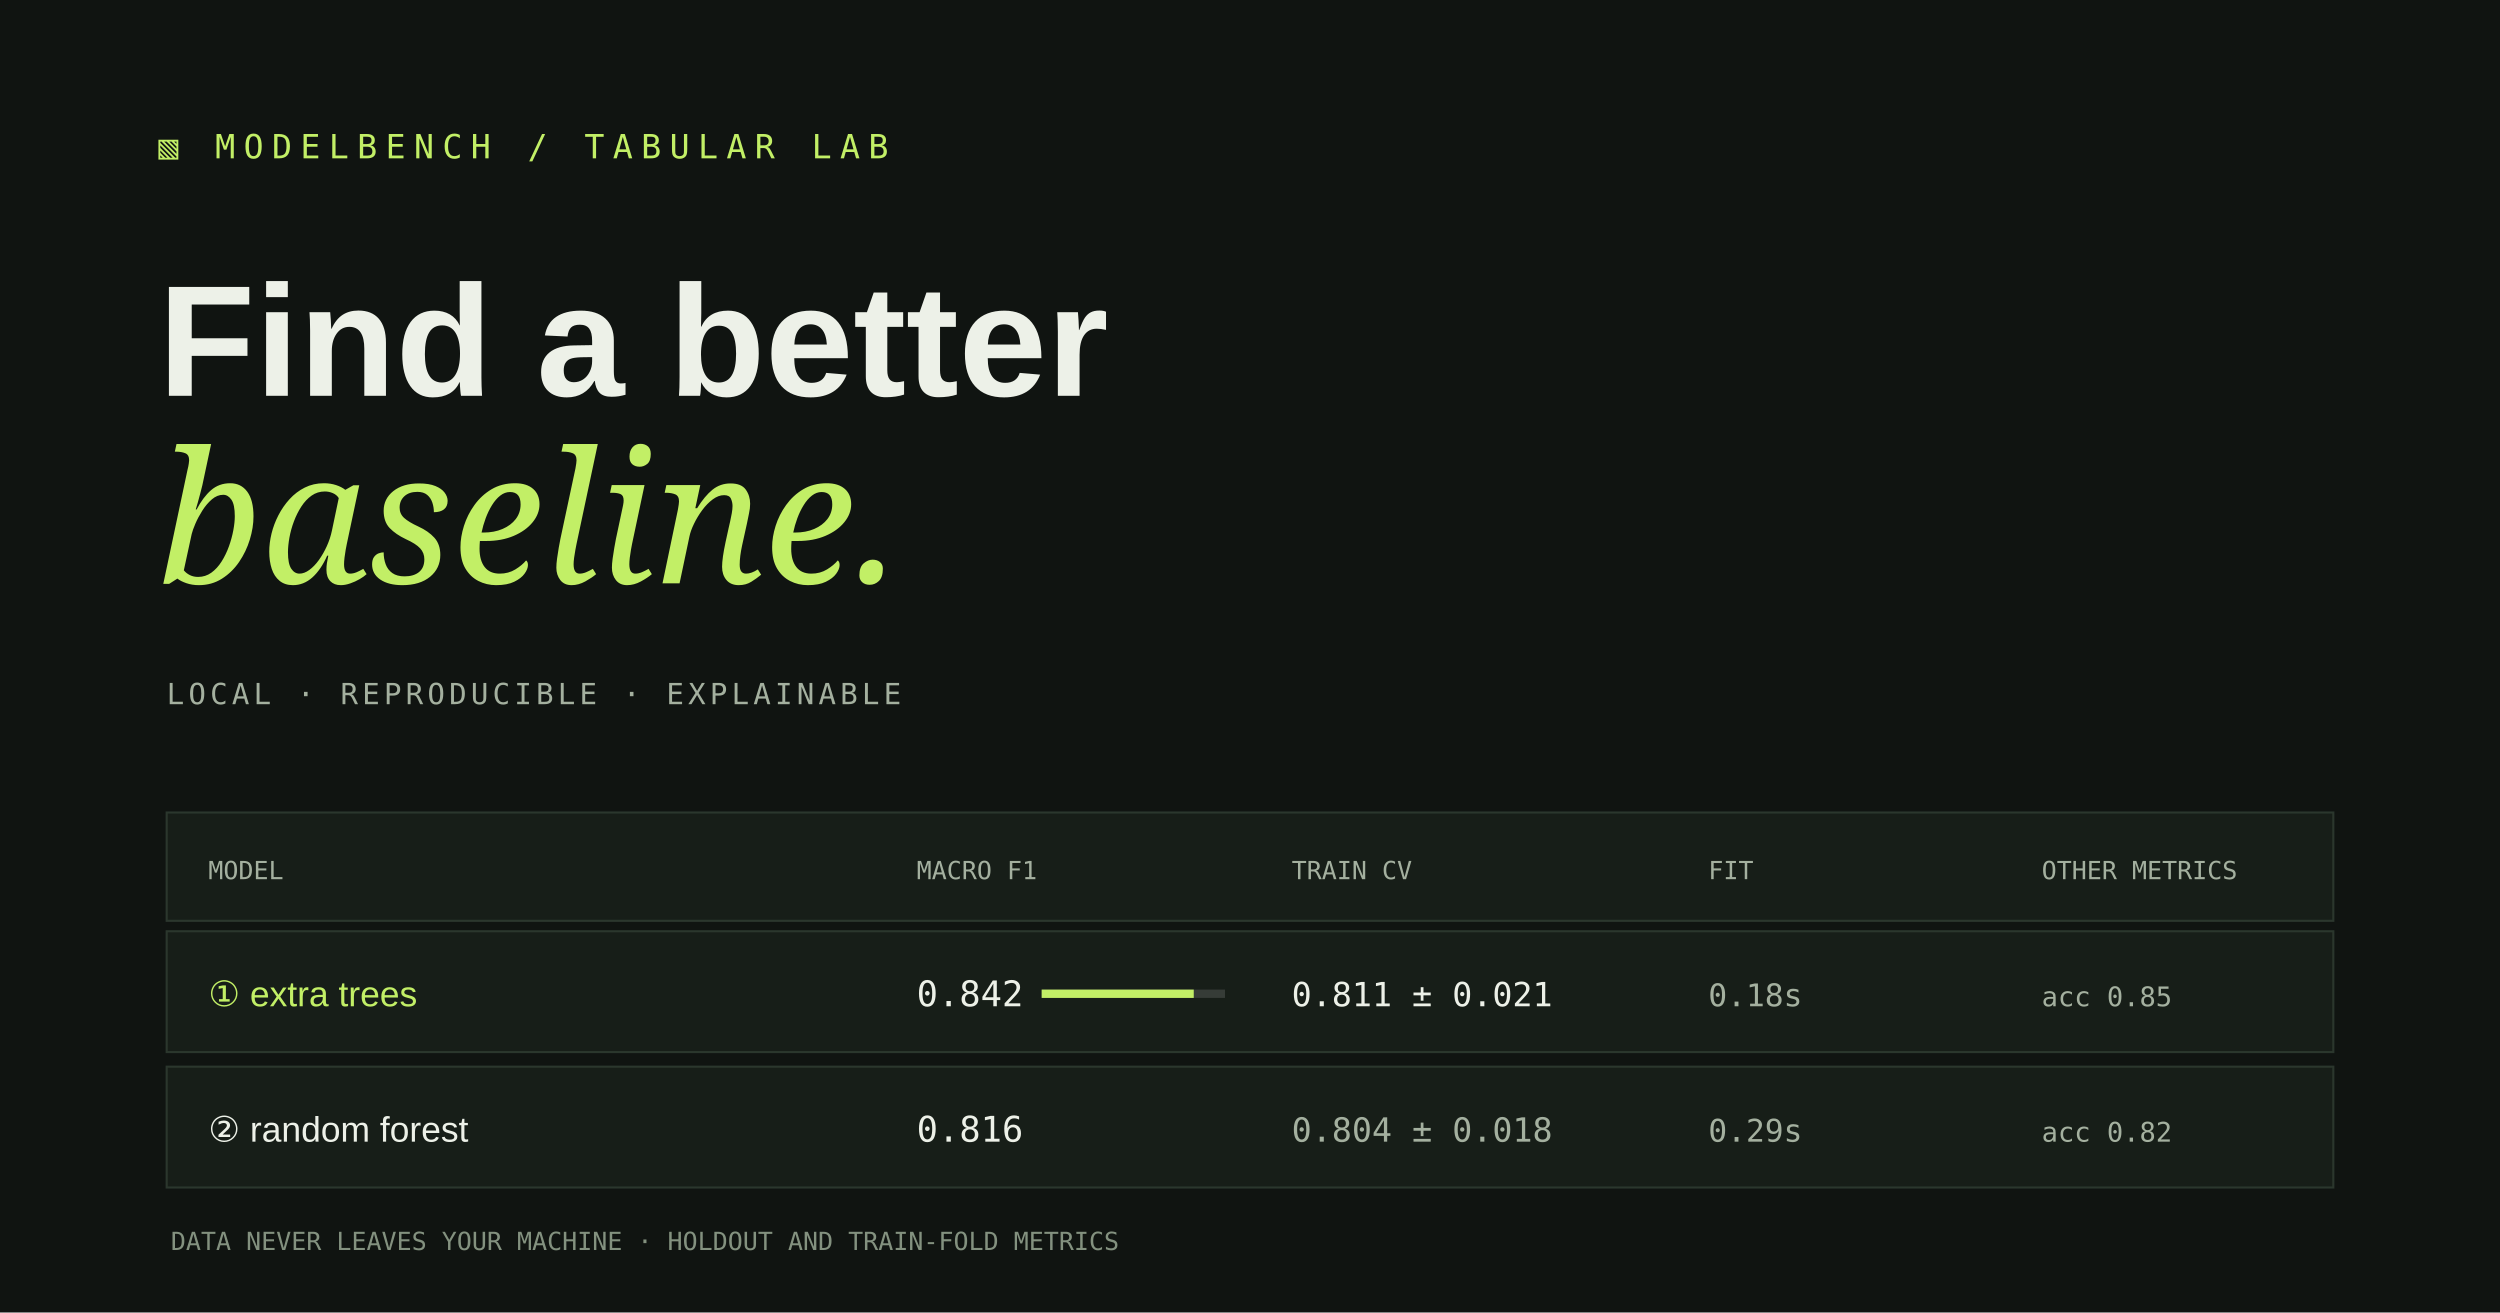
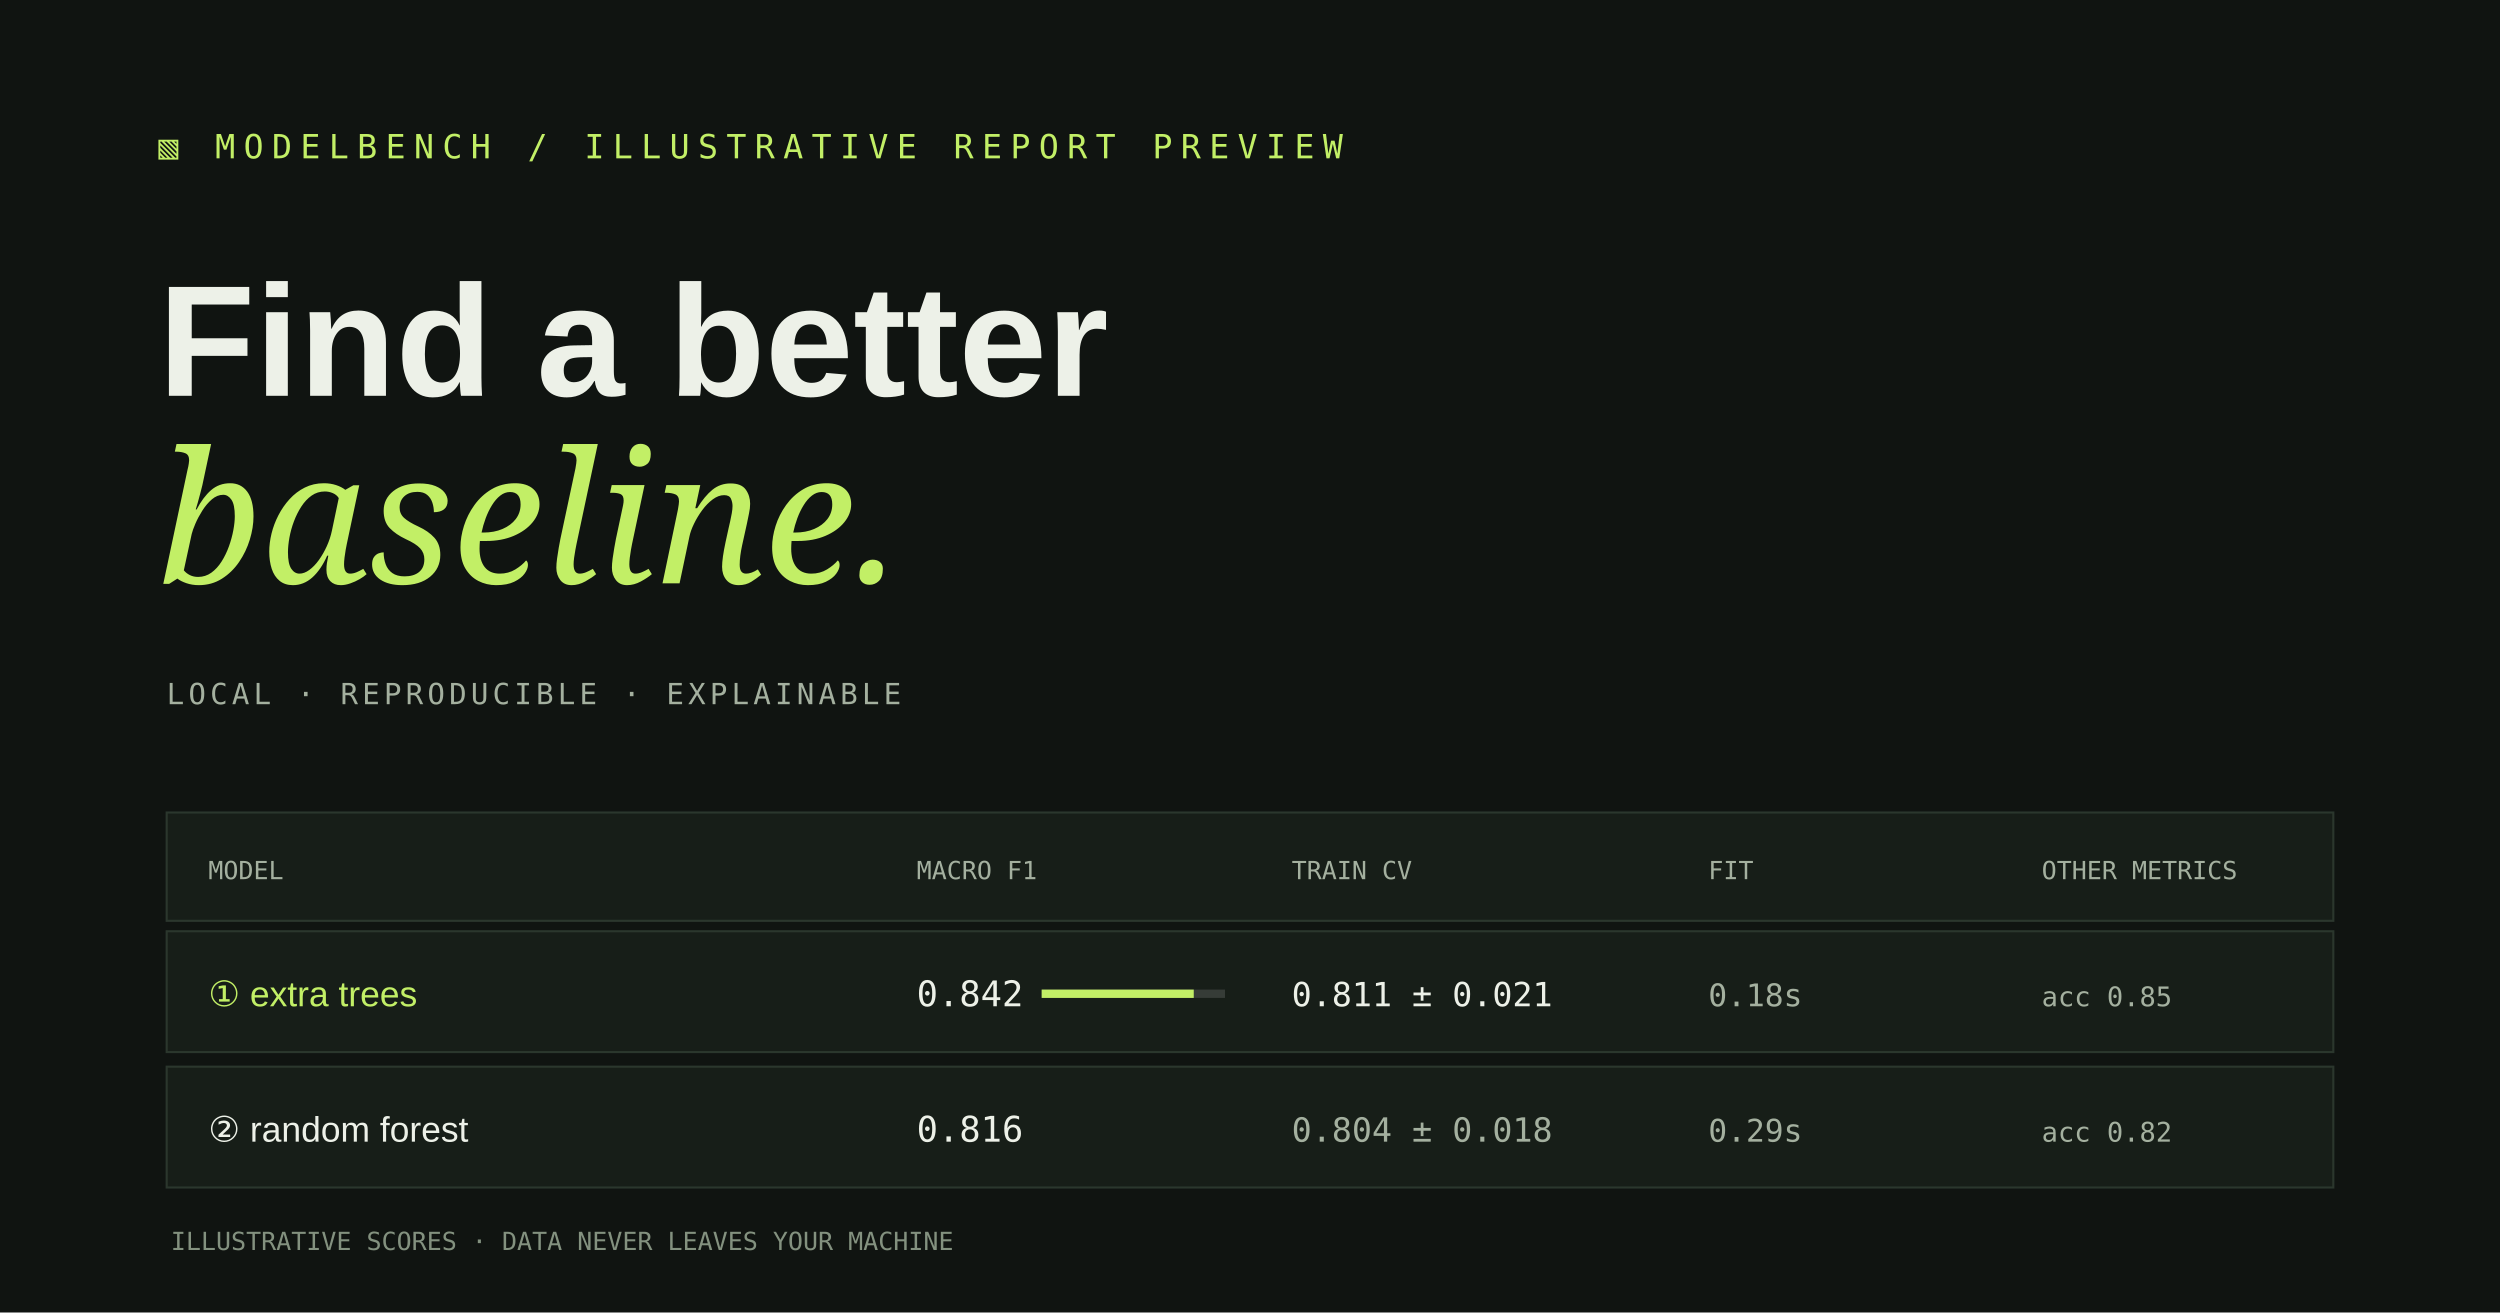
<svg xmlns="http://www.w3.org/2000/svg" viewBox="0 0 1200 630">
  <rect width="1200" height="630" fill="#101411" />
-   <text x="76" y="76" fill="#c2ef66" font-family="monospace" font-size="16" letter-spacing="4">▧ MODELBENCH / TABULAR LAB</text>
+   <text x="76" y="76" fill="#c2ef66" font-family="monospace" font-size="16" letter-spacing="4">▧ MODELBENCH / ILLUSTRATIVE REPORT PREVIEW</text>
  <text x="76" y="190" fill="#edf1e8" font-family="Arial,sans-serif" font-weight="700" font-size="76">Find a better</text>
  <text x="76" y="280" fill="#c2ef66" font-family="Georgia,serif" font-style="italic" font-size="88">baseline.</text>
  <text x="80" y="338" fill="#a4b09f" font-family="monospace" font-size="14" letter-spacing="2">LOCAL · REPRODUCIBLE · EXPLAINABLE</text>
  <g transform="translate(80 390)">
    <rect width="1040" height="52" fill="#171e18" stroke="#2b372d" />
    <text x="20" y="32" fill="#a4b09f" font-family="monospace" font-size="12">MODEL</text>
    <text x="360" y="32" fill="#a4b09f" font-family="monospace" font-size="12">MACRO F1</text>
    <text x="540" y="32" fill="#a4b09f" font-family="monospace" font-size="12">TRAIN CV</text>
    <text x="740" y="32" fill="#a4b09f" font-family="monospace" font-size="12">FIT</text>
    <text x="900" y="32" fill="#a4b09f" font-family="monospace" font-size="12">OTHER METRICS</text>
    <g transform="translate(0 57)">
      <rect width="1040" height="58" fill="#171e18" stroke="#2b372d" />
      <text x="20" y="36" fill="#c2ef66" font-family="Arial,sans-serif" font-size="17">① extra trees</text>
      <text x="360" y="36" fill="#edf1e8" font-family="monospace" font-size="17">0.842</text>
      <rect x="420" y="28" width="88" height="4" fill="#ffffff22" />
      <rect x="420" y="28" width="73" height="4" fill="#c2ef66" />
      <text x="540" y="36" fill="#edf1e8" font-family="monospace" font-size="16">0.811 ± 0.021</text>
      <text x="740" y="36" fill="#a4b09f" font-family="monospace" font-size="15">0.18s</text>
      <text x="900" y="36" fill="#a4b09f" font-family="monospace" font-size="13">acc 0.85</text>
    </g>
    <g transform="translate(0 122)">
      <rect width="1040" height="58" fill="#171e18" stroke="#2b372d" />
      <text x="20" y="36" fill="#edf1e8" font-family="Arial,sans-serif" font-size="17">② random forest</text>
      <text x="360" y="36" fill="#edf1e8" font-family="monospace" font-size="17">0.816</text>
      <text x="540" y="36" fill="#a4b09f" font-family="monospace" font-size="16">0.804 ± 0.018</text>
      <text x="740" y="36" fill="#a4b09f" font-family="monospace" font-size="15">0.29s</text>
      <text x="900" y="36" fill="#a4b09f" font-family="monospace" font-size="13">acc 0.82</text>
    </g>
  </g>
-   <text x="82" y="600" fill="#83917f" font-family="monospace" font-size="12">DATA NEVER LEAVES YOUR MACHINE · HOLDOUT AND TRAIN-FOLD METRICS</text>
+   <text x="82" y="600" fill="#83917f" font-family="monospace" font-size="12">ILLUSTRATIVE SCORES · DATA NEVER LEAVES YOUR MACHINE</text>
</svg>
